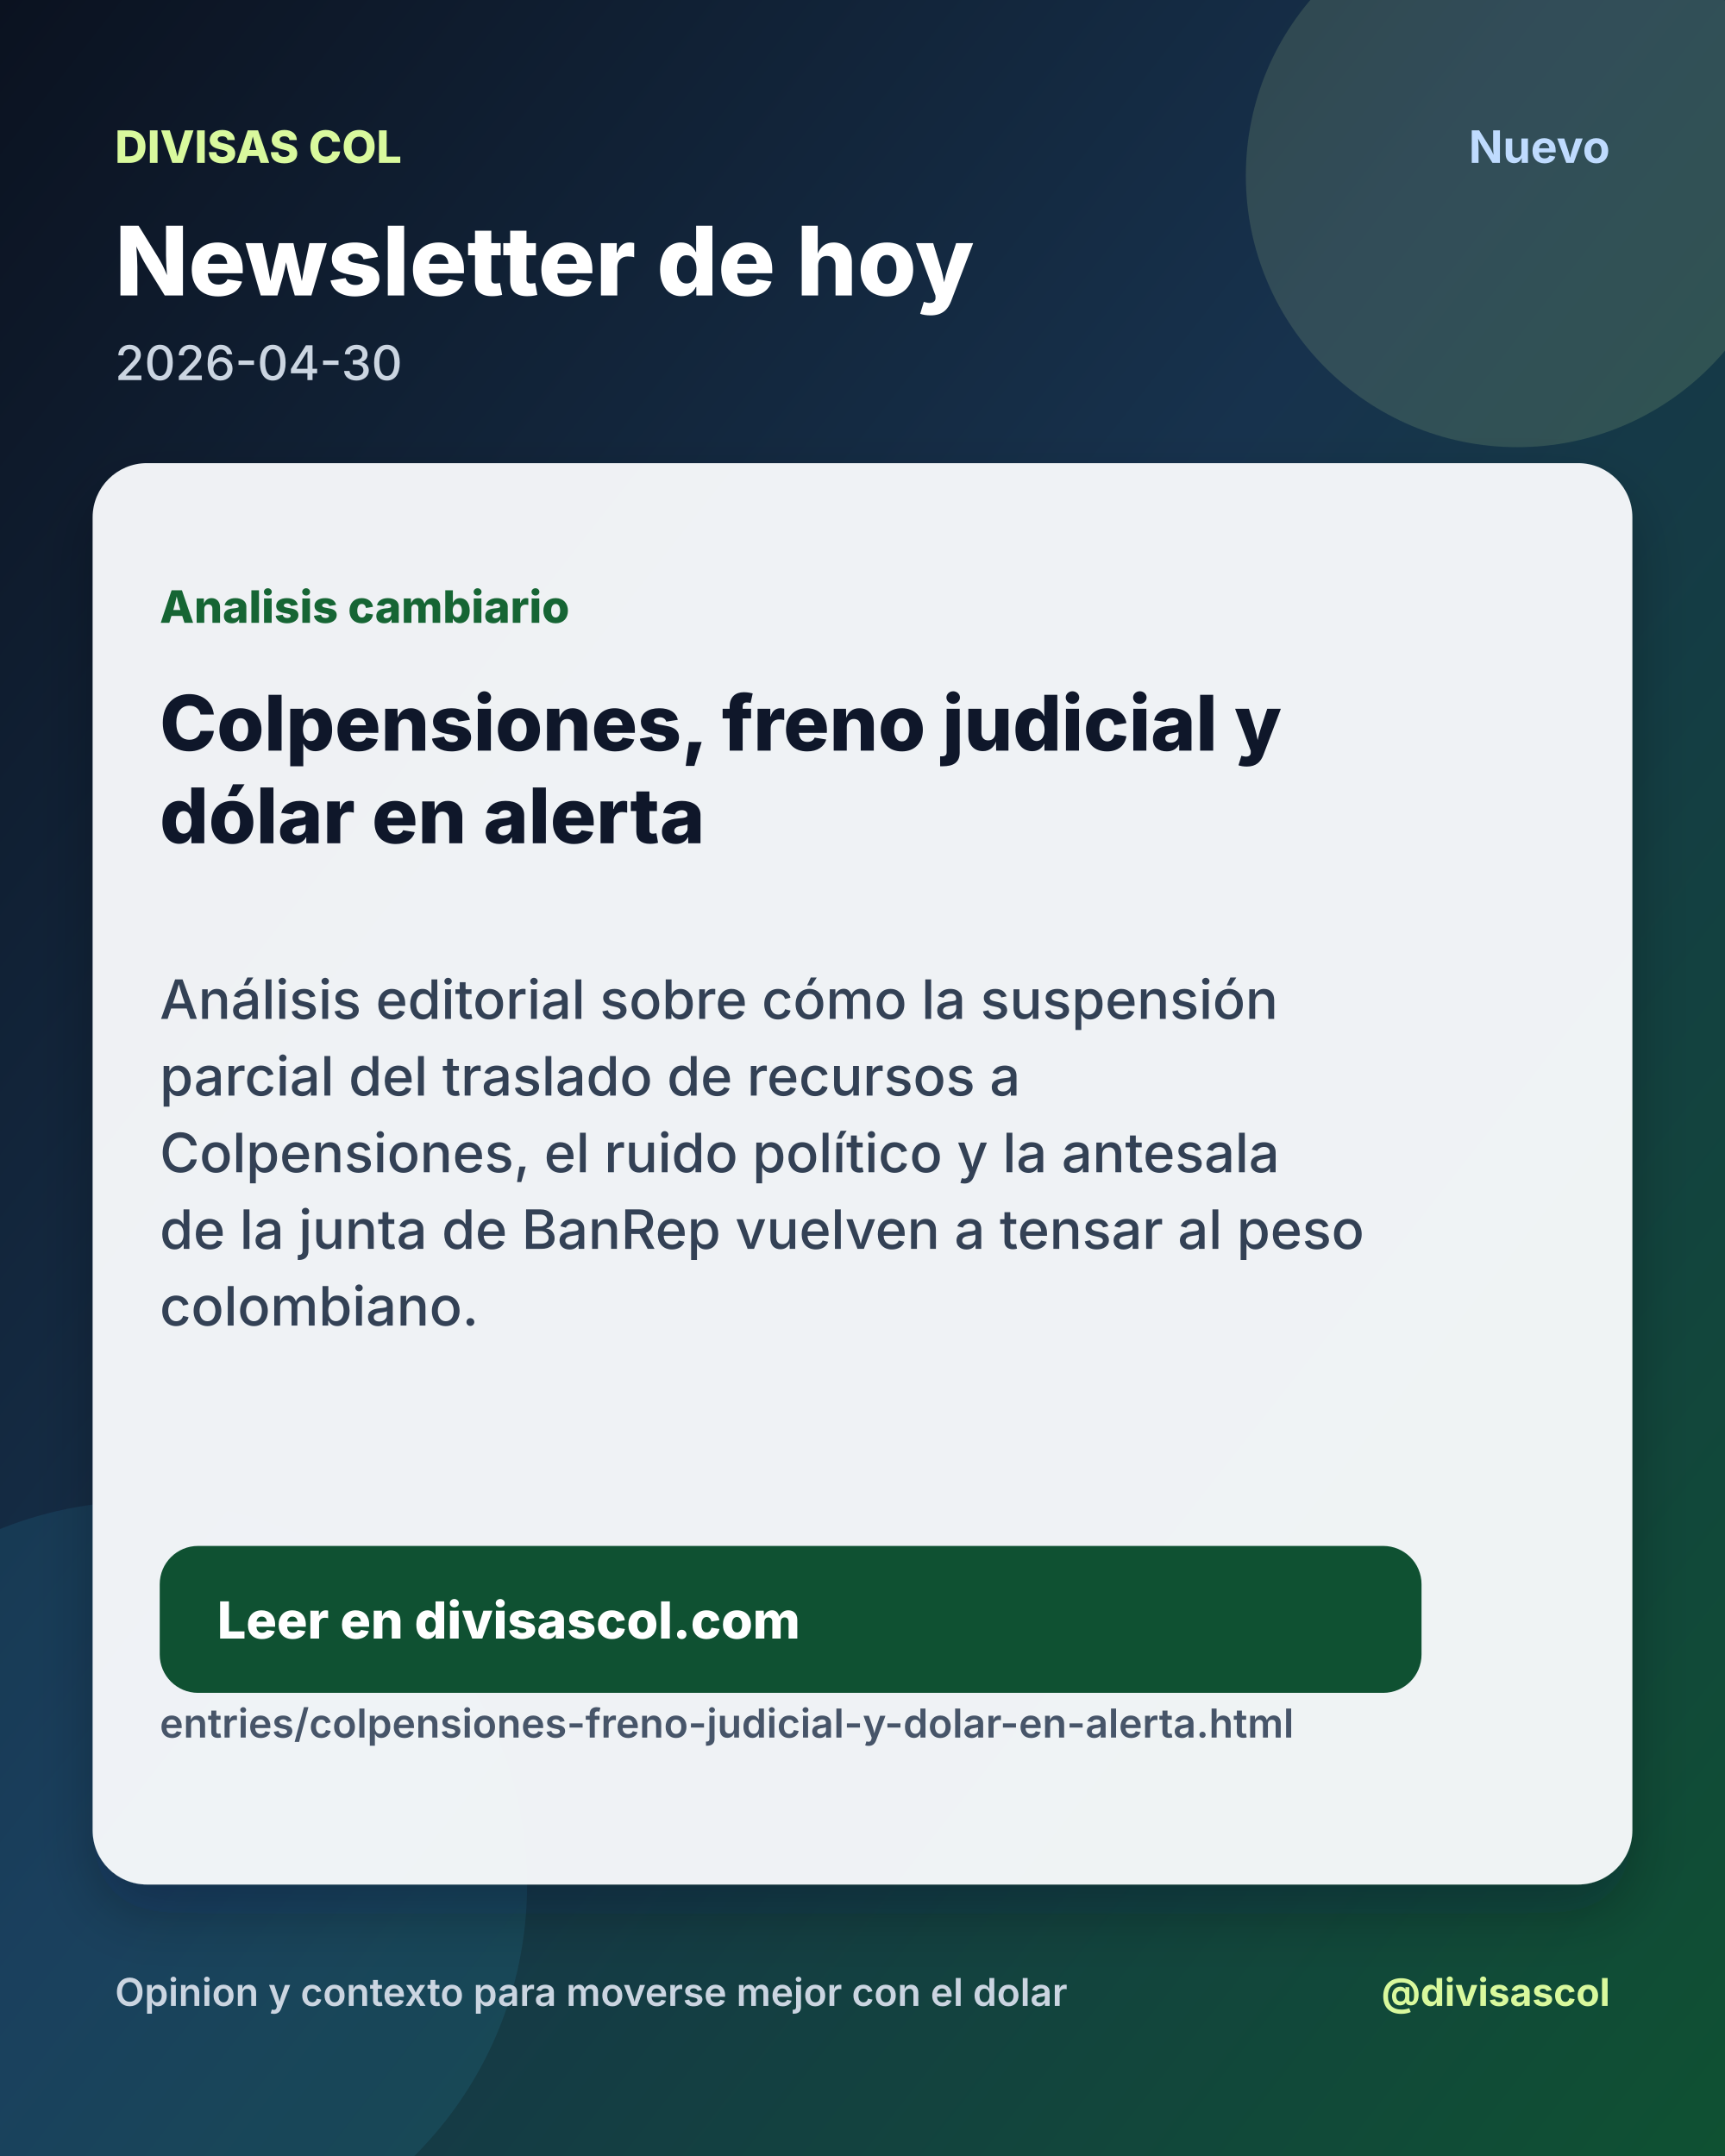
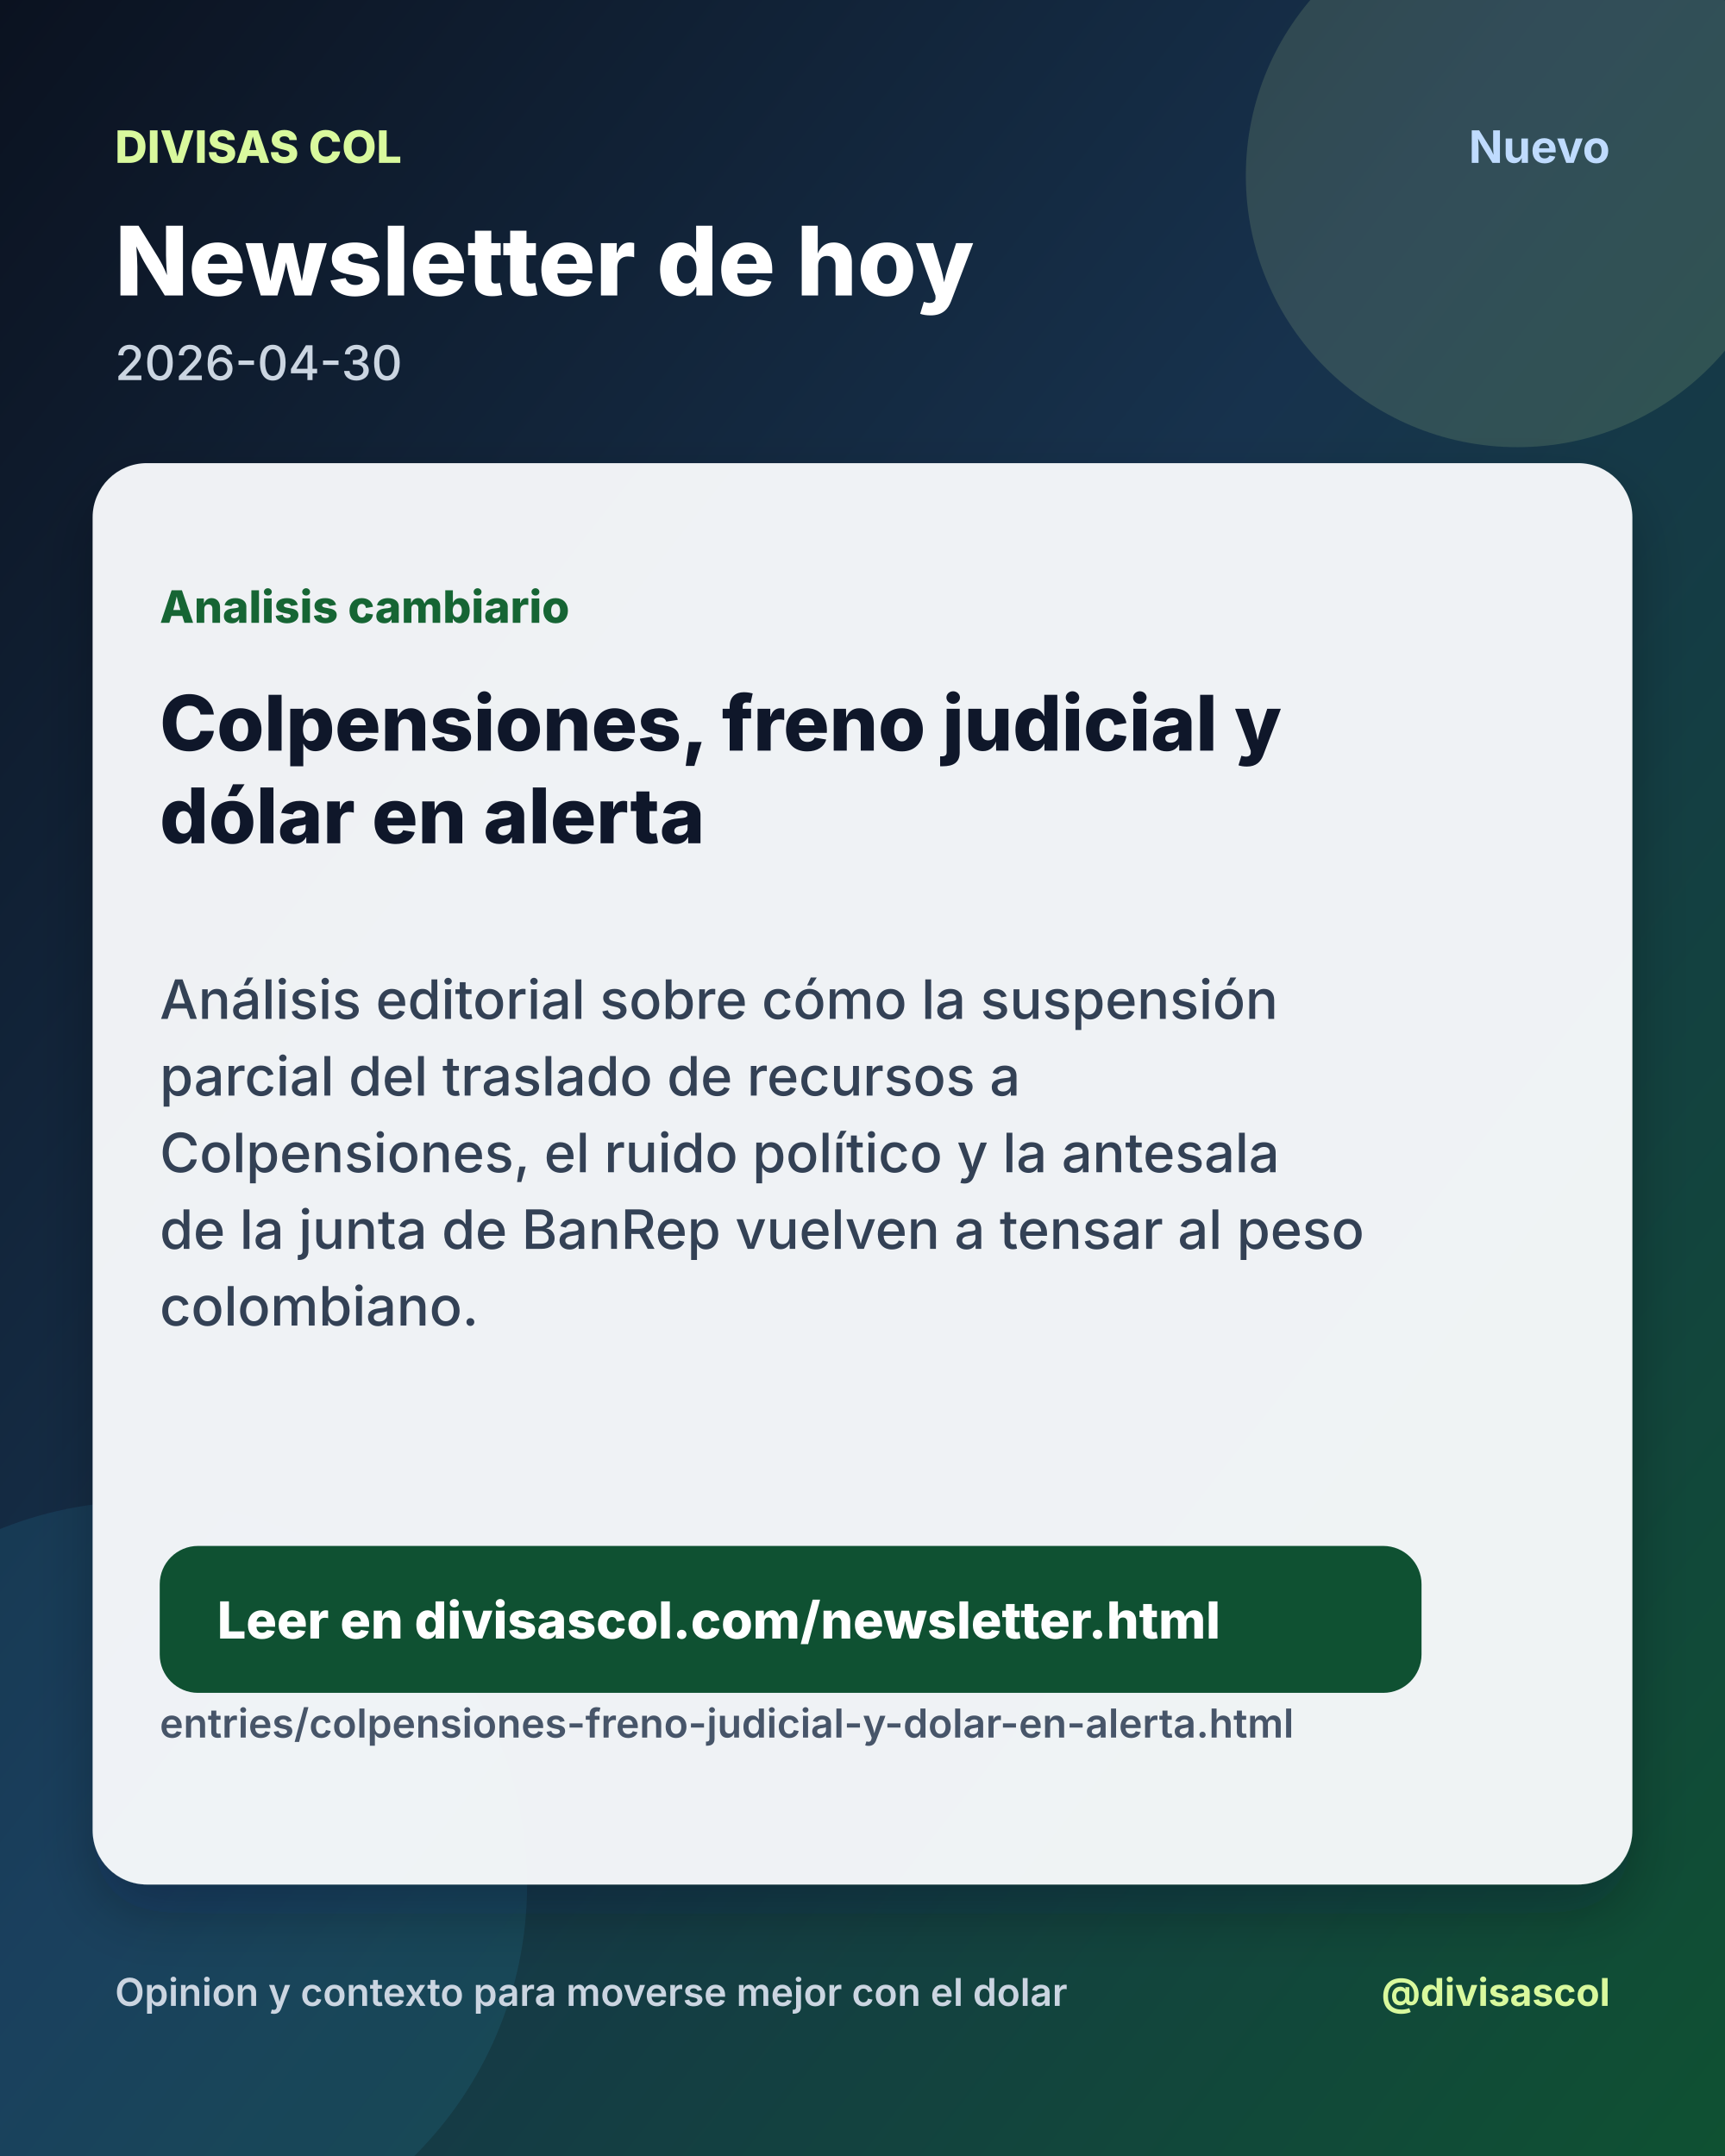
<svg xmlns="http://www.w3.org/2000/svg" width="1080" height="1350" viewBox="0 0 1080 1350">
  <defs>
    <linearGradient id="bg" x1="0" y1="0" x2="1" y2="1">
      <stop offset="0%" stop-color="#0b1220" />
      <stop offset="46%" stop-color="#17324d" />
      <stop offset="100%" stop-color="#0f5132" />
    </linearGradient>
    <filter id="shadow" x="-20%" y="-20%" width="140%" height="140%">
      <feDropShadow dx="0" dy="18" stdDeviation="18" flood-color="#020617" flood-opacity="0.28" />
    </filter>
  </defs>
  <rect width="1080" height="1350" fill="url(#bg)" />
  <circle cx="950" cy="110" r="170" fill="#d9f99d" opacity="0.14" />
  <circle cx="90" cy="1180" r="240" fill="#38bdf8" opacity="0.10" />
  <text x="72" y="102" fill="#d9f99d" font-size="28" font-family="Inter, Arial, sans-serif" font-weight="800" text-anchor="start">DIVISAS COL</text>
  <text x="1008" y="102" fill="#bfdbfe" font-size="28" font-family="Inter, Arial, sans-serif" font-weight="700" text-anchor="end">Nuevo</text>
  <text x="72" y="185" fill="#ffffff" font-size="60" font-family="Inter, Arial, sans-serif" font-weight="800" text-anchor="start">Newsletter de hoy</text>
  <text x="72" y="238" fill="#cbd5e1" font-size="30" font-family="Inter, Arial, sans-serif" font-weight="500" text-anchor="start">2026-04-30</text>
  <rect x="58" y="290" width="964" height="890" rx="34" fill="#f8fafc" opacity="0.96" filter="url(#shadow)" />
  <text x="100" y="390" fill="#166534" font-size="28" font-family="Inter, Arial, sans-serif" font-weight="800" text-anchor="start">Analisis cambiario</text>
  <text x="100" y="470" fill="#0f172a" font-size="48" font-family="Inter, Arial, sans-serif" font-weight="800" text-anchor="start">Colpensiones, freno judicial y</text>
  <text x="100" y="528" fill="#0f172a" font-size="48" font-family="Inter, Arial, sans-serif" font-weight="800" text-anchor="start">dólar en alerta</text>
  <text x="100" y="638" fill="#334155" font-size="34" font-family="Inter, Arial, sans-serif" font-weight="500" text-anchor="start">Análisis editorial sobre cómo la suspensión</text>
  <text x="100" y="686" fill="#334155" font-size="34" font-family="Inter, Arial, sans-serif" font-weight="500" text-anchor="start">parcial del traslado de recursos a</text>
  <text x="100" y="734" fill="#334155" font-size="34" font-family="Inter, Arial, sans-serif" font-weight="500" text-anchor="start">Colpensiones, el ruido político y la antesala</text>
  <text x="100" y="782" fill="#334155" font-size="34" font-family="Inter, Arial, sans-serif" font-weight="500" text-anchor="start">de la junta de BanRep vuelven a tensar al peso</text>
  <text x="100" y="830" fill="#334155" font-size="34" font-family="Inter, Arial, sans-serif" font-weight="500" text-anchor="start">colombiano.</text>
  <rect x="100" y="968" width="790" height="92" rx="24" fill="#0f5132" />
-   <text x="136" y="1026" fill="#ffffff" font-size="32" font-family="Inter, Arial, sans-serif" font-weight="800" text-anchor="start">Leer en divisascol.com</text>
+   <text x="136" y="1026" fill="#ffffff" font-size="32" font-family="Inter, Arial, sans-serif" font-weight="800" text-anchor="start">Leer en divisascol.com/newsletter.html</text>
  <text x="100" y="1088" fill="#475569" font-size="25" font-family="Inter, Arial, sans-serif" font-weight="600" text-anchor="start">entries/colpensiones-freno-judicial-y-dolar-en-alerta.html</text>
  <text x="72" y="1256" fill="#cbd5e1" font-size="24" font-family="Inter, Arial, sans-serif" font-weight="600" text-anchor="start">Opinion y contexto para moverse mejor con el dolar</text>
  <text x="1008" y="1256" fill="#d9f99d" font-size="24" font-family="Inter, Arial, sans-serif" font-weight="700" text-anchor="end">@divisascol</text>
</svg>
